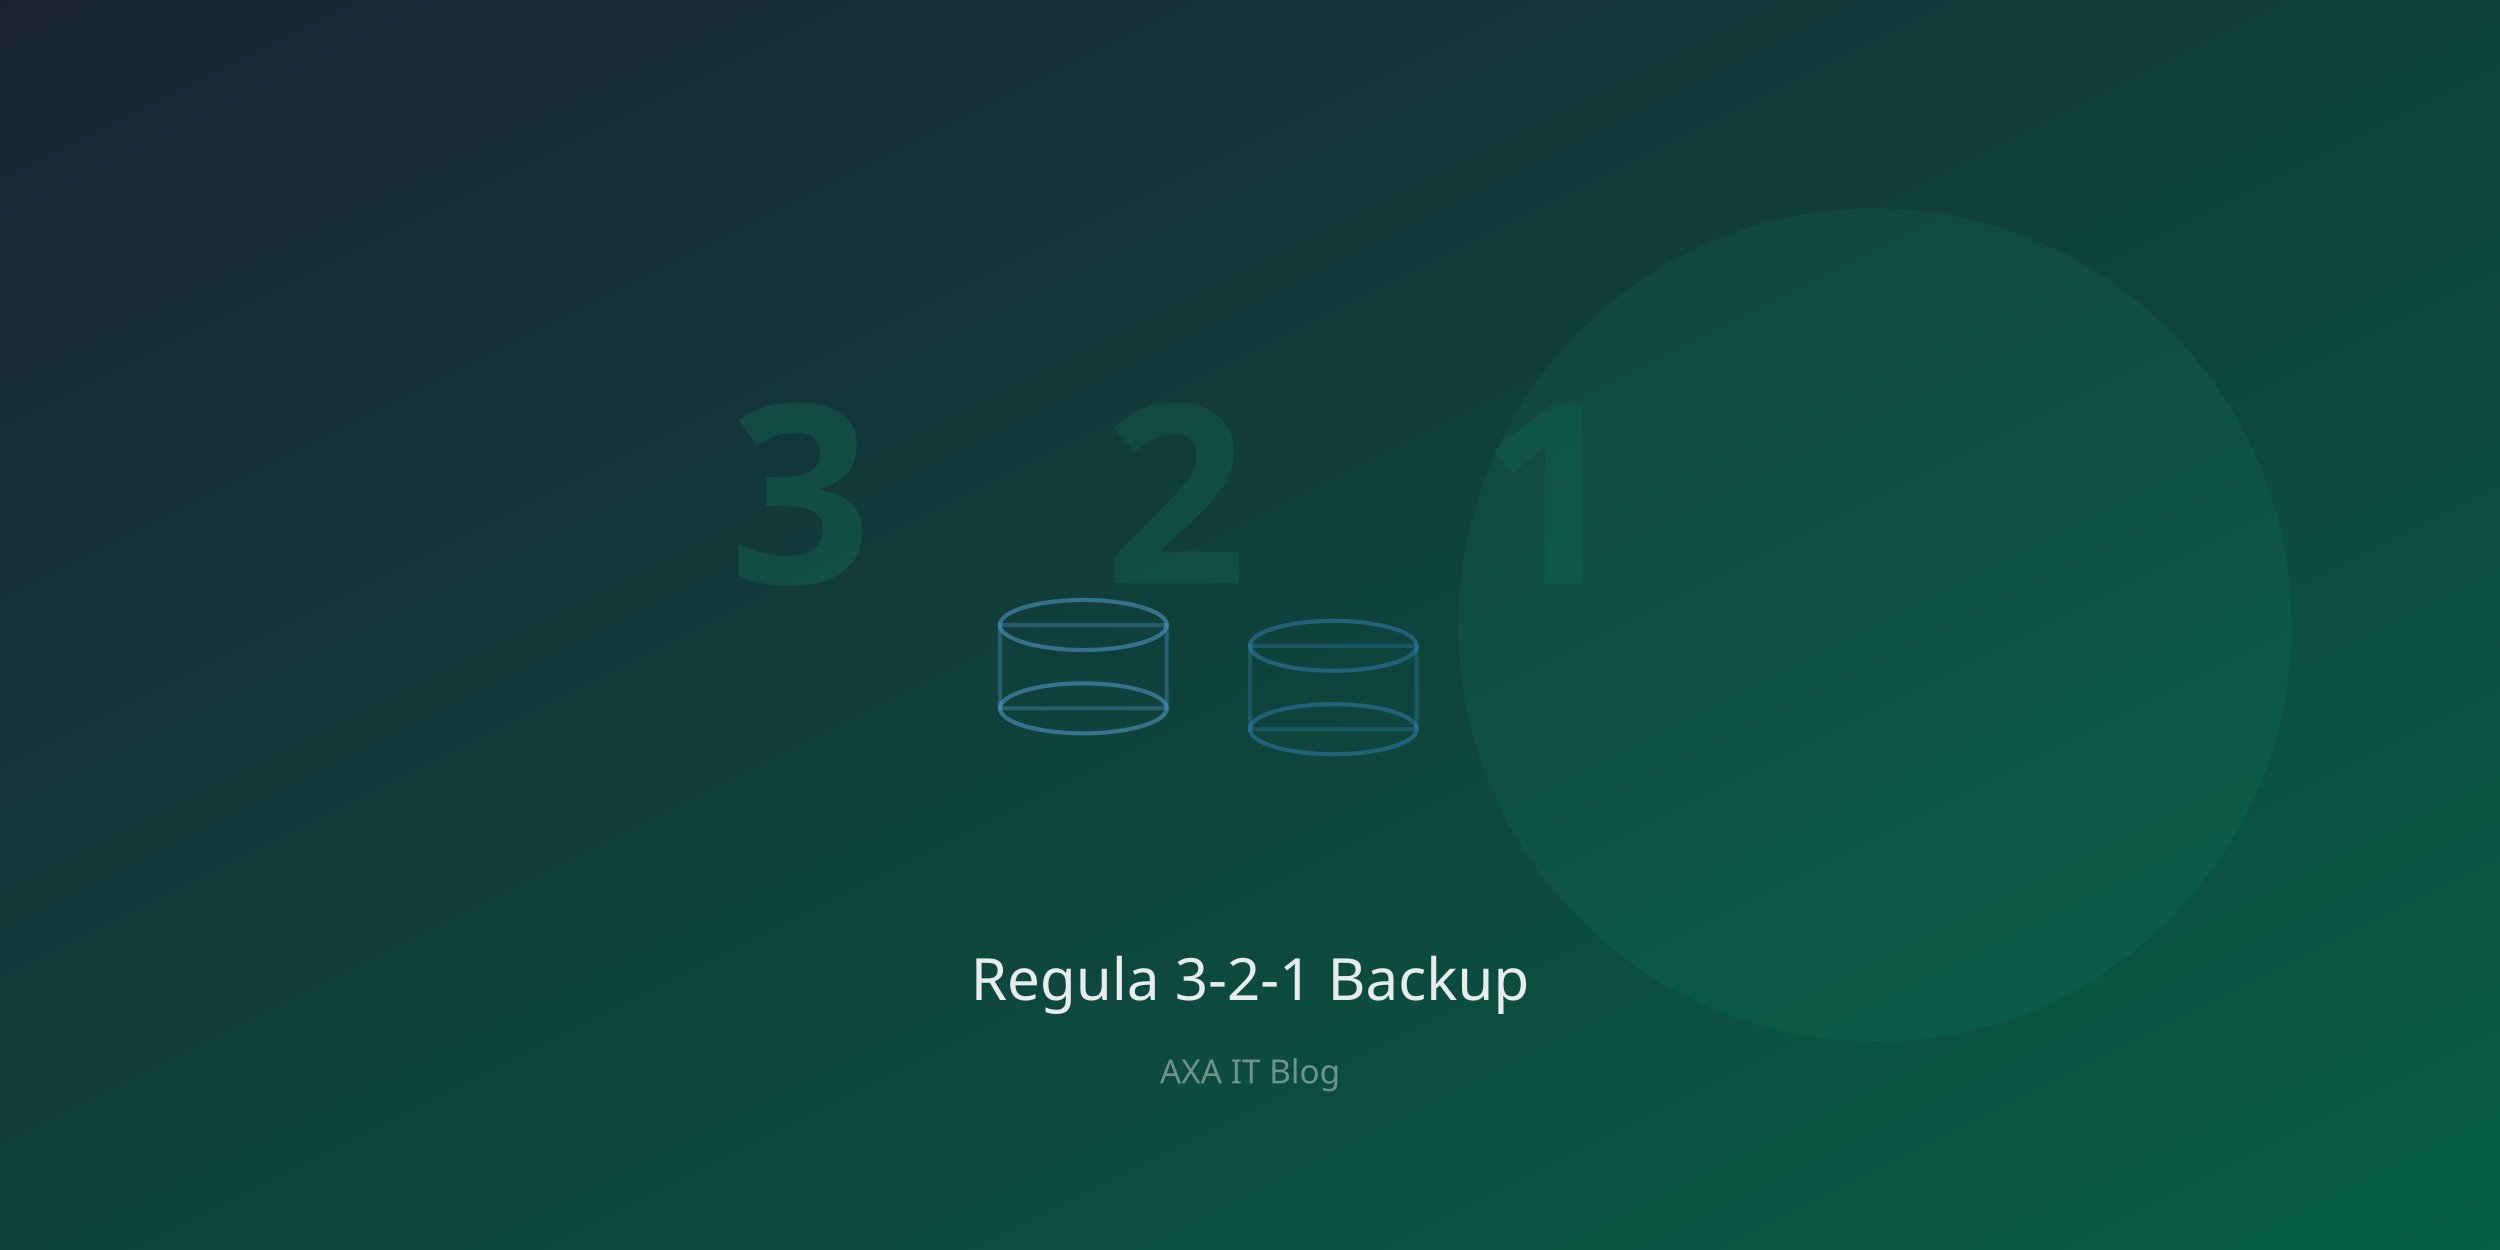
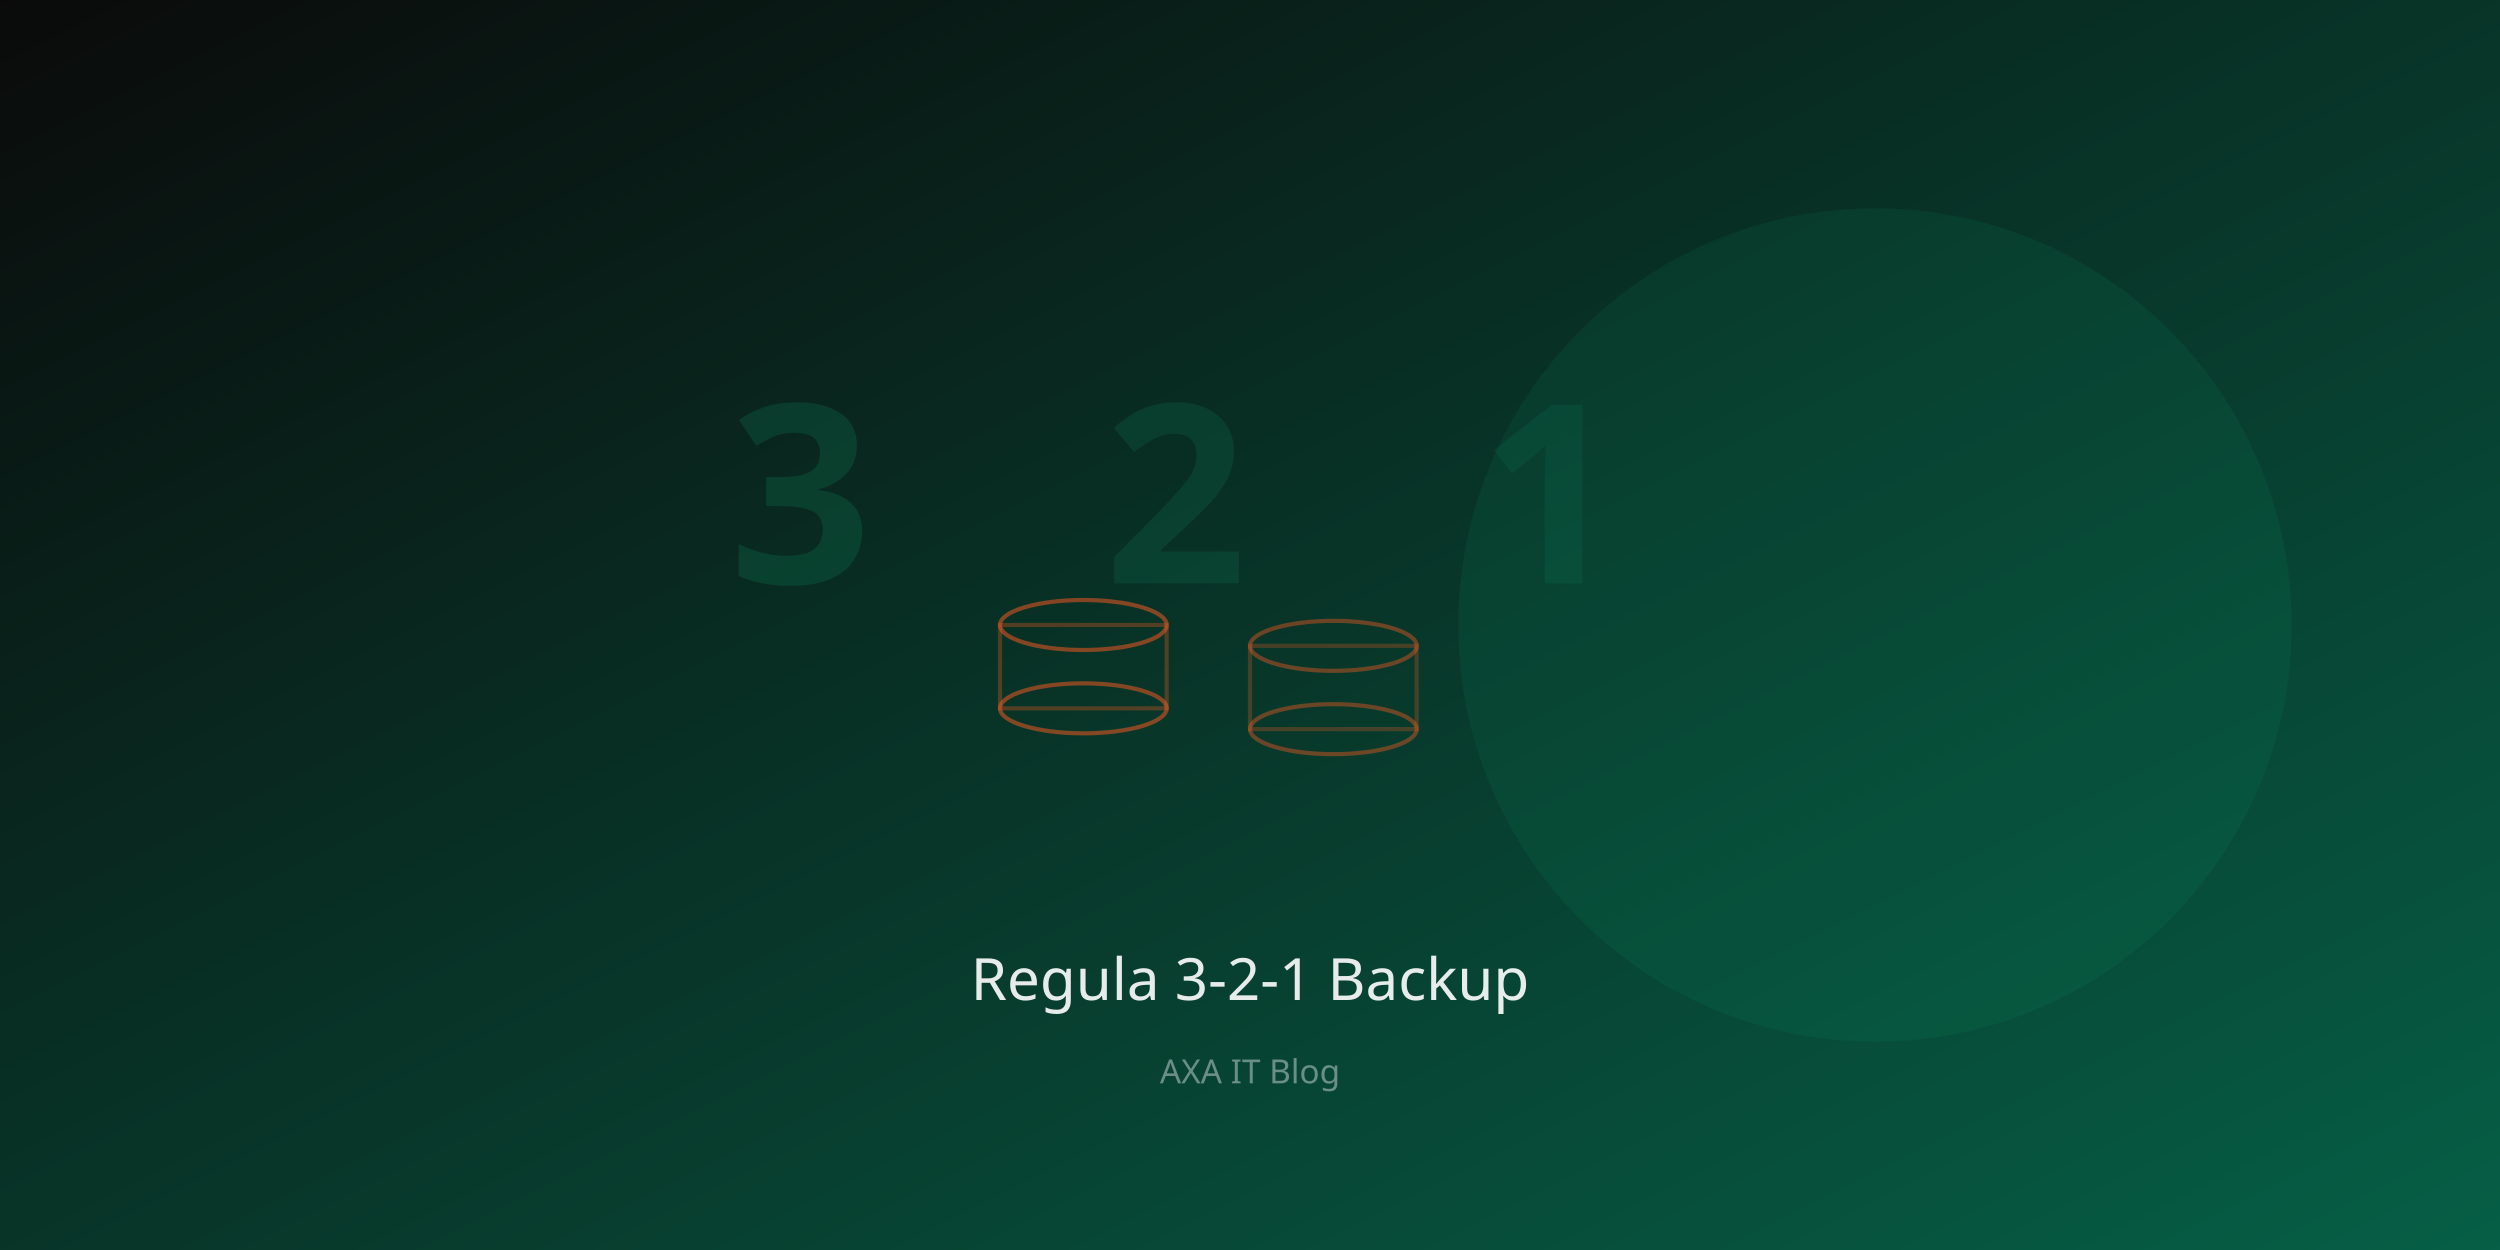
<svg xmlns="http://www.w3.org/2000/svg" viewBox="0 0 1200 600">
  <defs>
    <linearGradient id="bg4" x1="0%" y1="0%" x2="100%" y2="100%">
-       <stop offset="0%" style="stop-color:#1A2332" />
+       <stop offset="0%" style="stop-color:#0A0A0A" />
      <stop offset="100%" style="stop-color:#065f46" />
    </linearGradient>
  </defs>
  <rect width="1200" height="600" fill="url(#bg4)" />
  <circle cx="900" cy="300" r="200" fill="#10b981" opacity="0.08" />
  <text x="350" y="280" fill="#10b981" font-family="system-ui" font-size="120" font-weight="800" opacity="0.15">3</text>
  <text x="530" y="280" fill="#10b981" font-family="system-ui" font-size="120" font-weight="800" opacity="0.12">2</text>
  <text x="710" y="280" fill="#10b981" font-family="system-ui" font-size="120" font-weight="800" opacity="0.09">1</text>
  <g transform="translate(480, 300)">
-     <ellipse cx="40" cy="0" rx="40" ry="12" fill="none" stroke="#5BA3DE" stroke-width="2" opacity="0.5" />
-     <rect x="0" y="0" width="80" height="40" fill="none" stroke="#5BA3DE" stroke-width="2" opacity="0.3" />
-     <ellipse cx="40" cy="40" rx="40" ry="12" fill="none" stroke="#5BA3DE" stroke-width="2" opacity="0.5" />
+     <ellipse cx="40" cy="0" rx="40" ry="12" fill="none" stroke="#FF5A1F" stroke-width="2" opacity="0.5" />
+     <rect x="0" y="0" width="80" height="40" fill="none" stroke="#FF5A1F" stroke-width="2" opacity="0.3" />
+     <ellipse cx="40" cy="40" rx="40" ry="12" fill="none" stroke="#FF5A1F" stroke-width="2" opacity="0.5" />
  </g>
  <g transform="translate(600, 310)">
-     <ellipse cx="40" cy="0" rx="40" ry="12" fill="none" stroke="#3B8FD4" stroke-width="2" opacity="0.4" />
-     <rect x="0" y="0" width="80" height="40" fill="none" stroke="#3B8FD4" stroke-width="2" opacity="0.25" />
-     <ellipse cx="40" cy="40" rx="40" ry="12" fill="none" stroke="#3B8FD4" stroke-width="2" opacity="0.4" />
+     <ellipse cx="40" cy="0" rx="40" ry="12" fill="none" stroke="#FF5A1F" stroke-width="2" opacity="0.4" />
+     <rect x="0" y="0" width="80" height="40" fill="none" stroke="#FF5A1F" stroke-width="2" opacity="0.25" />
+     <ellipse cx="40" cy="40" rx="40" ry="12" fill="none" stroke="#FF5A1F" stroke-width="2" opacity="0.4" />
  </g>
  <text x="600" y="480" text-anchor="middle" fill="white" font-family="system-ui" font-size="28" font-weight="500" opacity="0.9">Regula 3-2-1 Backup</text>
  <text x="600" y="520" text-anchor="middle" fill="white" font-family="system-ui" font-size="16" opacity="0.4">AXA IT Blog</text>
</svg>
